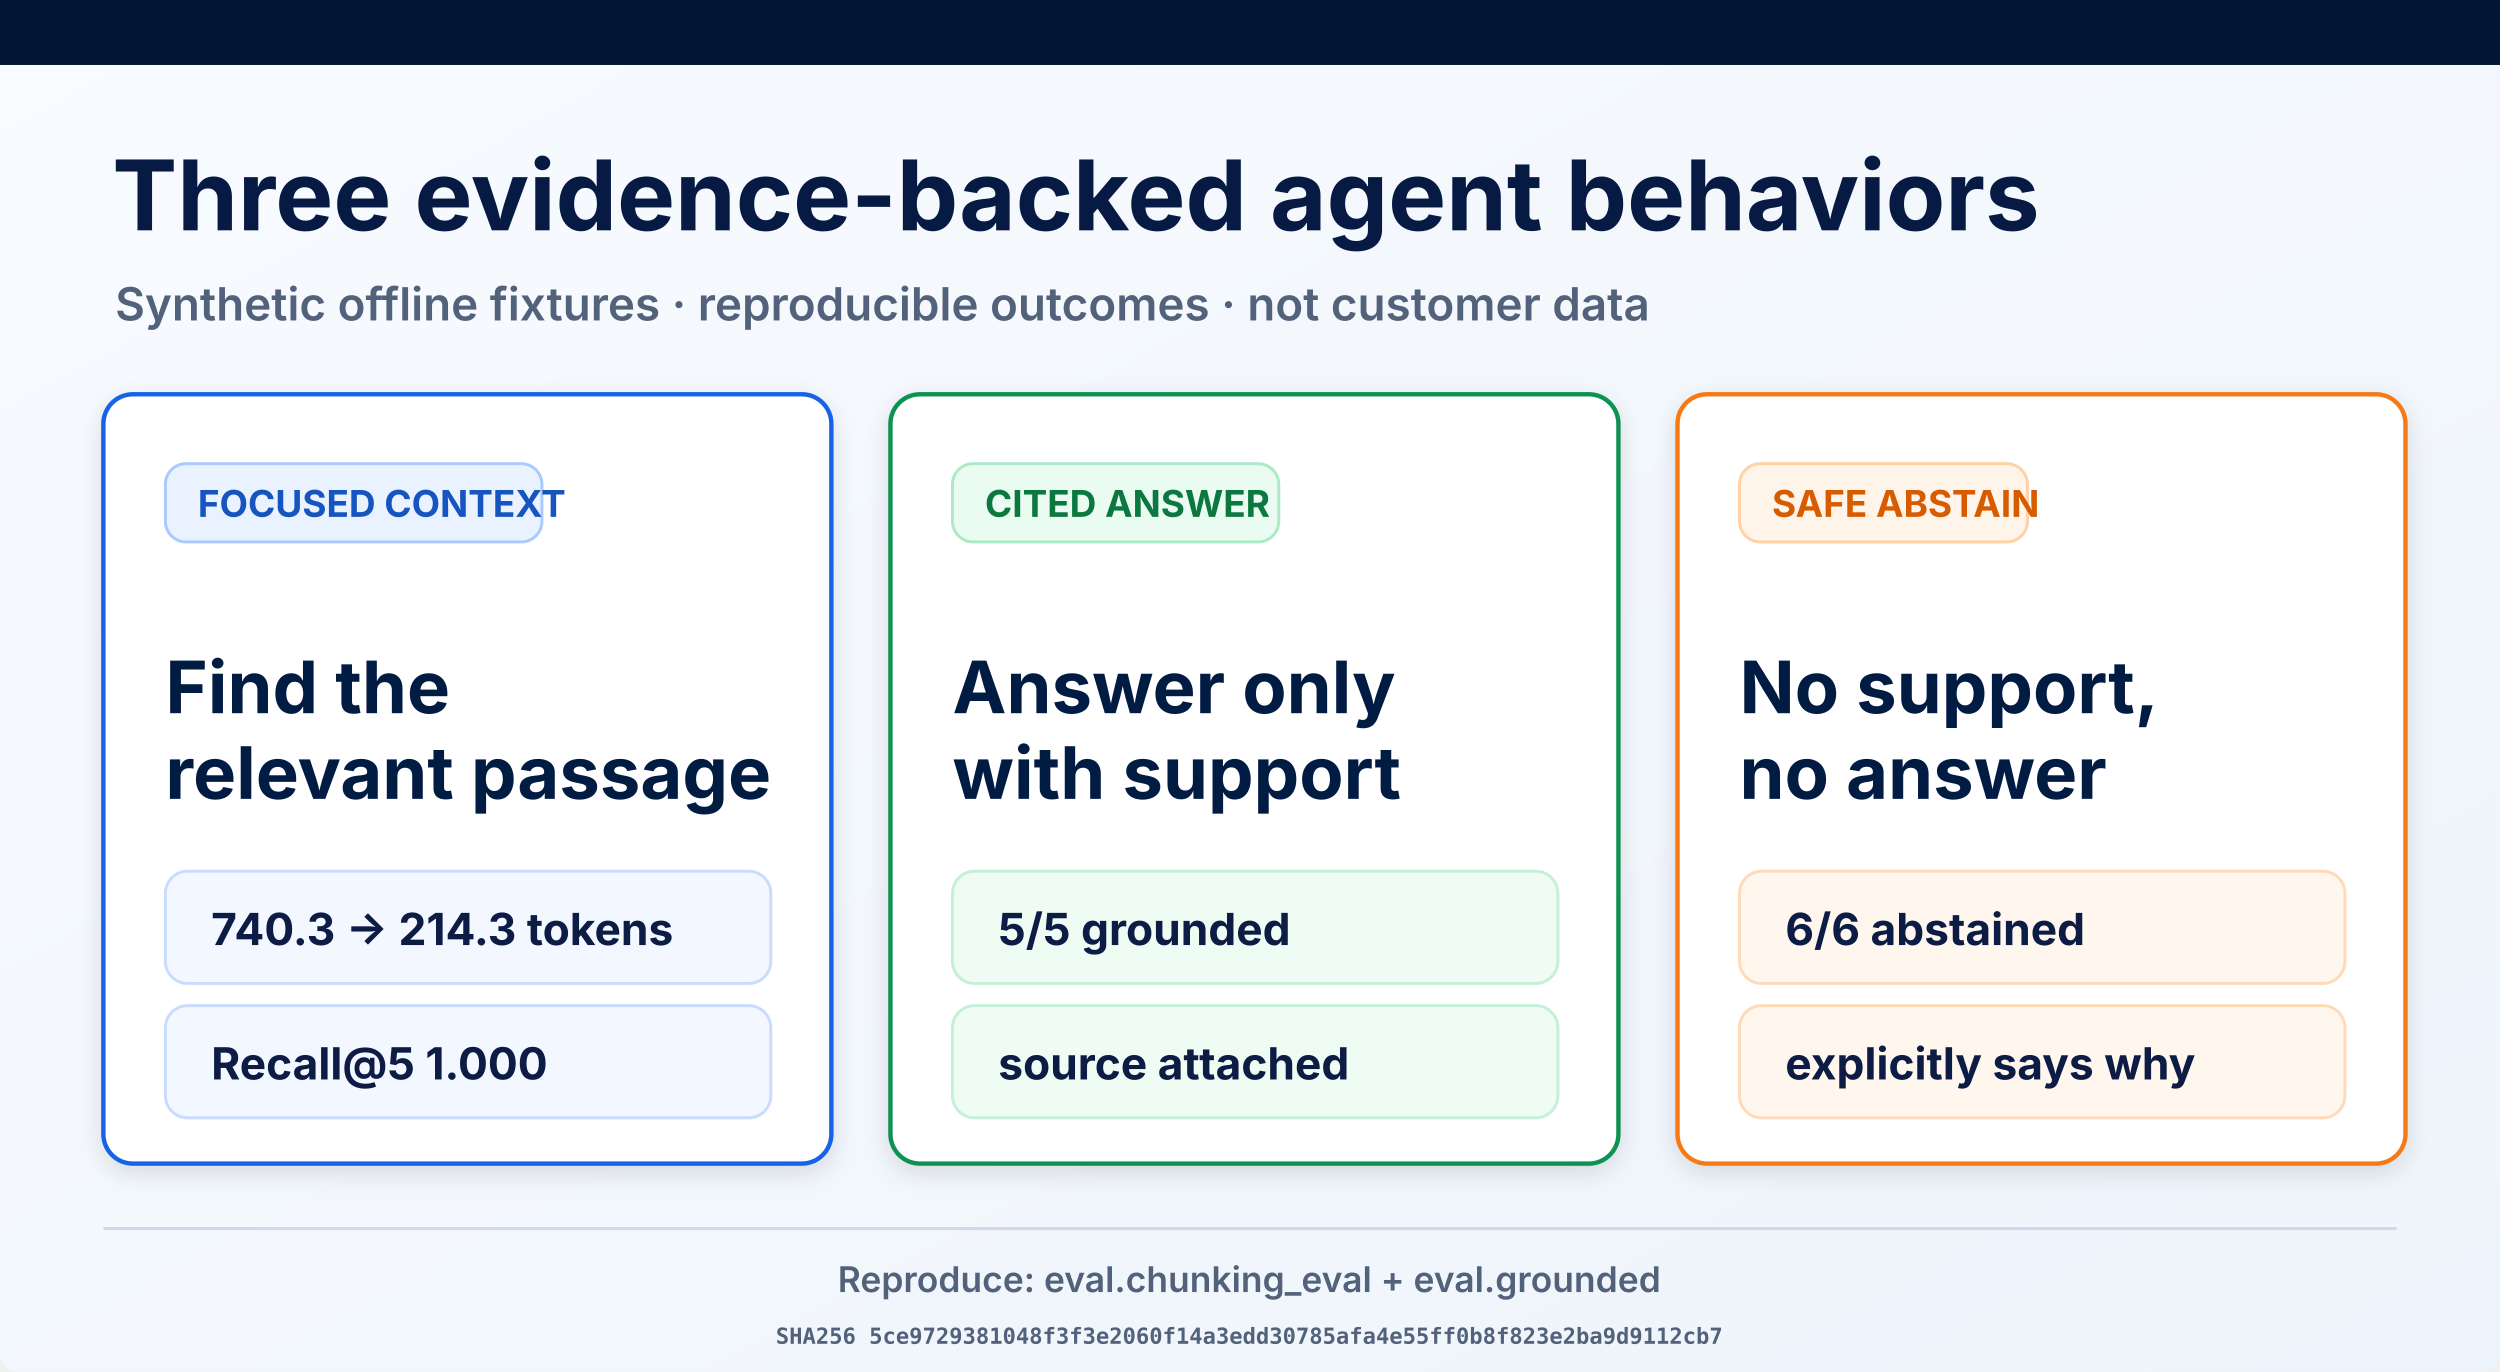
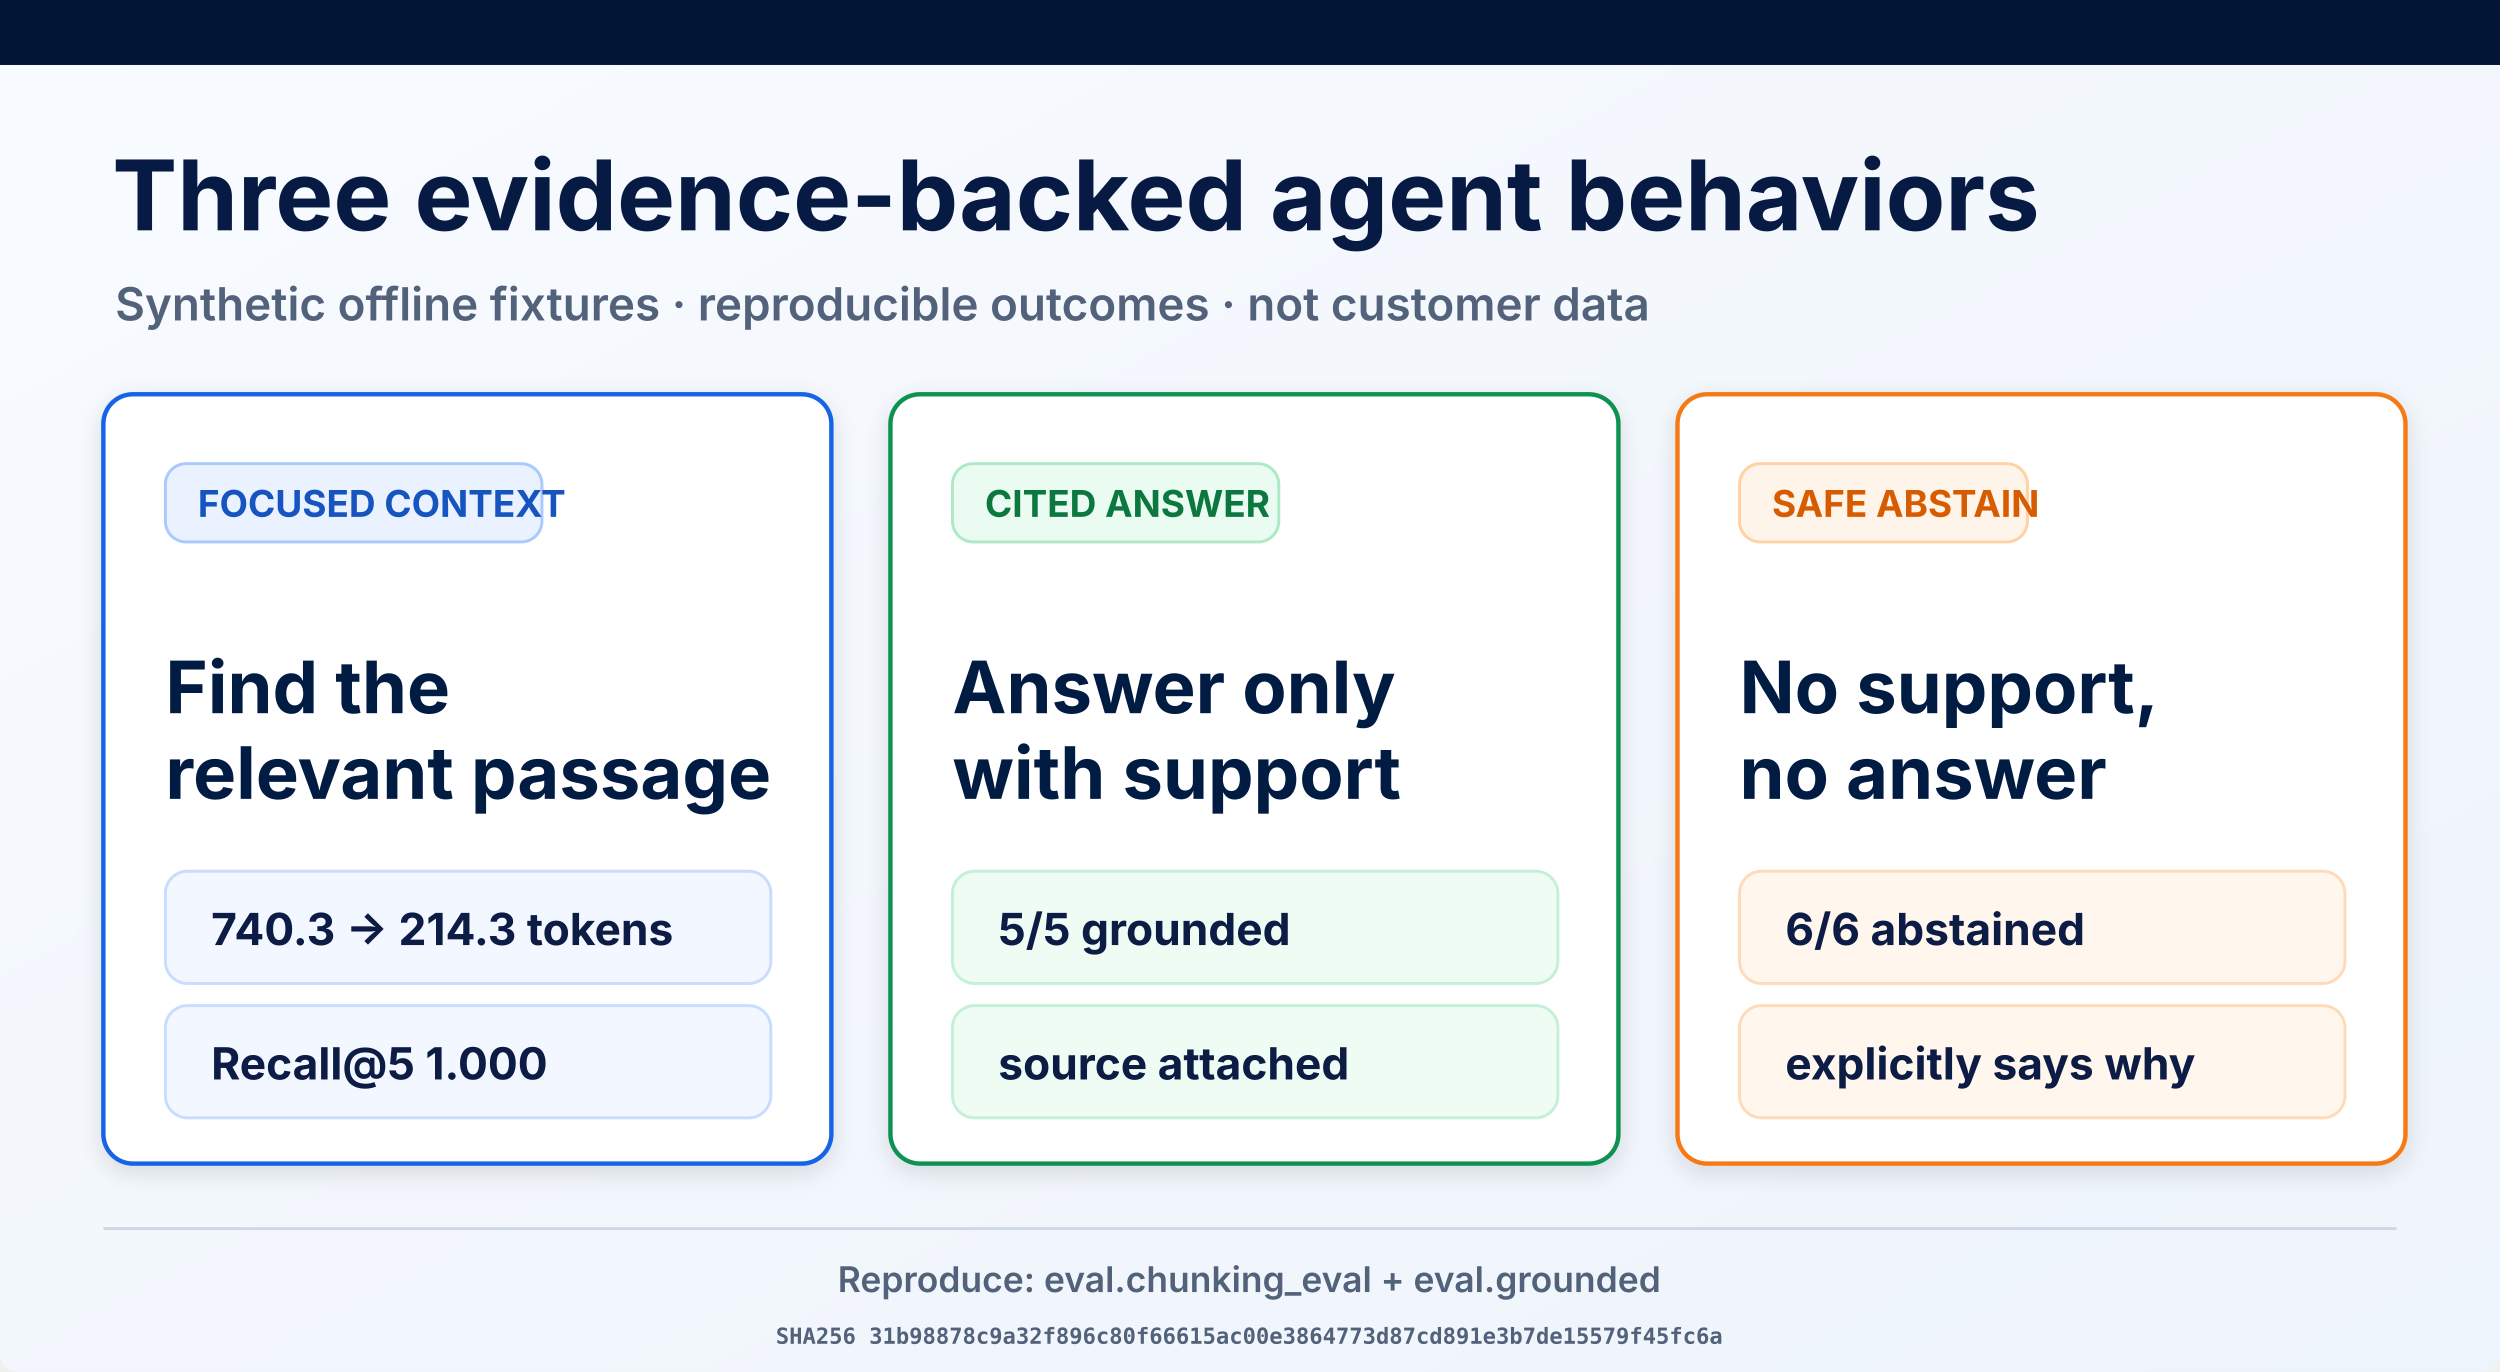
<svg xmlns="http://www.w3.org/2000/svg" width="1693" height="929" viewBox="0 0 1693 929" role="img" aria-labelledby="title desc">
  <defs>
    <linearGradient id="page" x1="0" y1="0" x2="1" y2="1">
      <stop offset="0" stop-color="#f8fbff" />
      <stop offset="1" stop-color="#eef4fb" />
    </linearGradient>
    <filter id="shadow" x="-10%" y="-10%" width="120%" height="130%">
      <feDropShadow dx="0" dy="5" stdDeviation="8" flood-opacity=".12" />
    </filter>
  </defs>
  <rect width="1693" height="929" rx="12" fill="url(#page)" />
  <rect width="1693" height="44" fill="#021536" />
  <text x="76" y="156" font-family="Inter, Arial, sans-serif" font-size="66" font-weight="700" fill="#061a43">Three evidence-backed agent behaviors</text>
  <text x="78" y="217" font-family="Inter, Arial, sans-serif" font-size="31" font-weight="600" fill="#53627b">Synthetic offline fixtures · reproducible outcomes · not customer data</text>
  <g filter="url(#shadow)">
    <rect x="70" y="267" width="493" height="521" rx="20" fill="#fff" stroke="#1763e8" stroke-width="3" />
    <rect x="112" y="314" width="255" height="53" rx="14" fill="#eaf2ff" stroke="#a9c9ff" stroke-width="2" />
    <text x="134" y="350" font-family="Inter, Arial, sans-serif" font-size="25" font-weight="700" fill="#1554c0">FOCUSED CONTEXT</text>
    <text x="112" y="483" font-family="Inter, Arial, sans-serif" font-size="49" font-weight="700" fill="#061a43">Find the</text>
    <text x="112" y="541" font-family="Inter, Arial, sans-serif" font-size="49" font-weight="700" fill="#061a43">relevant passage</text>
    <rect x="112" y="590" width="410" height="76" rx="15" fill="#f3f7ff" stroke="#c9dcff" stroke-width="2" />
    <text x="143" y="640" font-family="Inter, Arial, sans-serif" font-size="30" font-weight="700" fill="#0a1b44">740.3 → 214.3 tokens</text>
    <rect x="112" y="681" width="410" height="76" rx="15" fill="#f3f7ff" stroke="#c9dcff" stroke-width="2" />
    <text x="143" y="731" font-family="Inter, Arial, sans-serif" font-size="30" font-weight="700" fill="#0a1b44">Recall@5 1.000</text>
  </g>
  <g filter="url(#shadow)">
    <rect x="603" y="267" width="493" height="521" rx="20" fill="#fff" stroke="#109252" stroke-width="3" />
    <rect x="645" y="314" width="221" height="53" rx="14" fill="#eafbf1" stroke="#ade9c7" stroke-width="2" />
    <text x="667" y="350" font-family="Inter, Arial, sans-serif" font-size="25" font-weight="700" fill="#08773f">CITED ANSWER</text>
    <text x="645" y="483" font-family="Inter, Arial, sans-serif" font-size="49" font-weight="700" fill="#061a43">Answer only</text>
    <text x="645" y="541" font-family="Inter, Arial, sans-serif" font-size="49" font-weight="700" fill="#061a43">with support</text>
    <rect x="645" y="590" width="410" height="76" rx="15" fill="#effcf4" stroke="#c5efd6" stroke-width="2" />
    <text x="676" y="640" font-family="Inter, Arial, sans-serif" font-size="30" font-weight="700" fill="#0a1b44">5/5 grounded</text>
    <rect x="645" y="681" width="410" height="76" rx="15" fill="#effcf4" stroke="#c5efd6" stroke-width="2" />
    <text x="676" y="731" font-family="Inter, Arial, sans-serif" font-size="30" font-weight="700" fill="#0a1b44">source attached</text>
  </g>
  <g filter="url(#shadow)">
    <rect x="1136" y="267" width="493" height="521" rx="20" fill="#fff" stroke="#f57a19" stroke-width="3" />
    <rect x="1178" y="314" width="195" height="53" rx="14" fill="#fff4e9" stroke="#ffd1a4" stroke-width="2" />
    <text x="1200" y="350" font-family="Inter, Arial, sans-serif" font-size="25" font-weight="700" fill="#d75c06">SAFE ABSTAIN</text>
    <text x="1178" y="483" font-family="Inter, Arial, sans-serif" font-size="49" font-weight="700" fill="#061a43">No support,</text>
    <text x="1178" y="541" font-family="Inter, Arial, sans-serif" font-size="49" font-weight="700" fill="#061a43">no answer</text>
    <rect x="1178" y="590" width="410" height="76" rx="15" fill="#fff7ee" stroke="#ffdab9" stroke-width="2" />
    <text x="1209" y="640" font-family="Inter, Arial, sans-serif" font-size="30" font-weight="700" fill="#0a1b44">6/6 abstained</text>
    <rect x="1178" y="681" width="410" height="76" rx="15" fill="#fff7ee" stroke="#ffdab9" stroke-width="2" />
    <text x="1209" y="731" font-family="Inter, Arial, sans-serif" font-size="30" font-weight="700" fill="#0a1b44">explicitly says why</text>
  </g>
  <line x1="70" y1="832" x2="1623" y2="832" stroke="#ced8e7" stroke-width="2" />
  <text x="846" y="875" text-anchor="middle" font-family="Inter, Arial, sans-serif" font-size="24" font-weight="600" fill="#53627b">Reproduce: eval.chunking_eval + eval.grounded</text>
-   <text x="846" y="910" text-anchor="middle" font-family="ui-monospace, monospace" font-size="15" font-weight="600" fill="#53627b">SHA256 5ce9729381048f3f3e2060f14a3edd30785afa4e55ff0b8f823e2ba9d9112cb7</text>
+   <text x="846" y="910" text-anchor="middle" font-family="ui-monospace, monospace" font-size="15" font-weight="600" fill="#53627b">SHA256 31b98878c9a32f896c80f66615ac00e3864773d87cd891e3b7de15579f45fc6a</text>
</svg>
